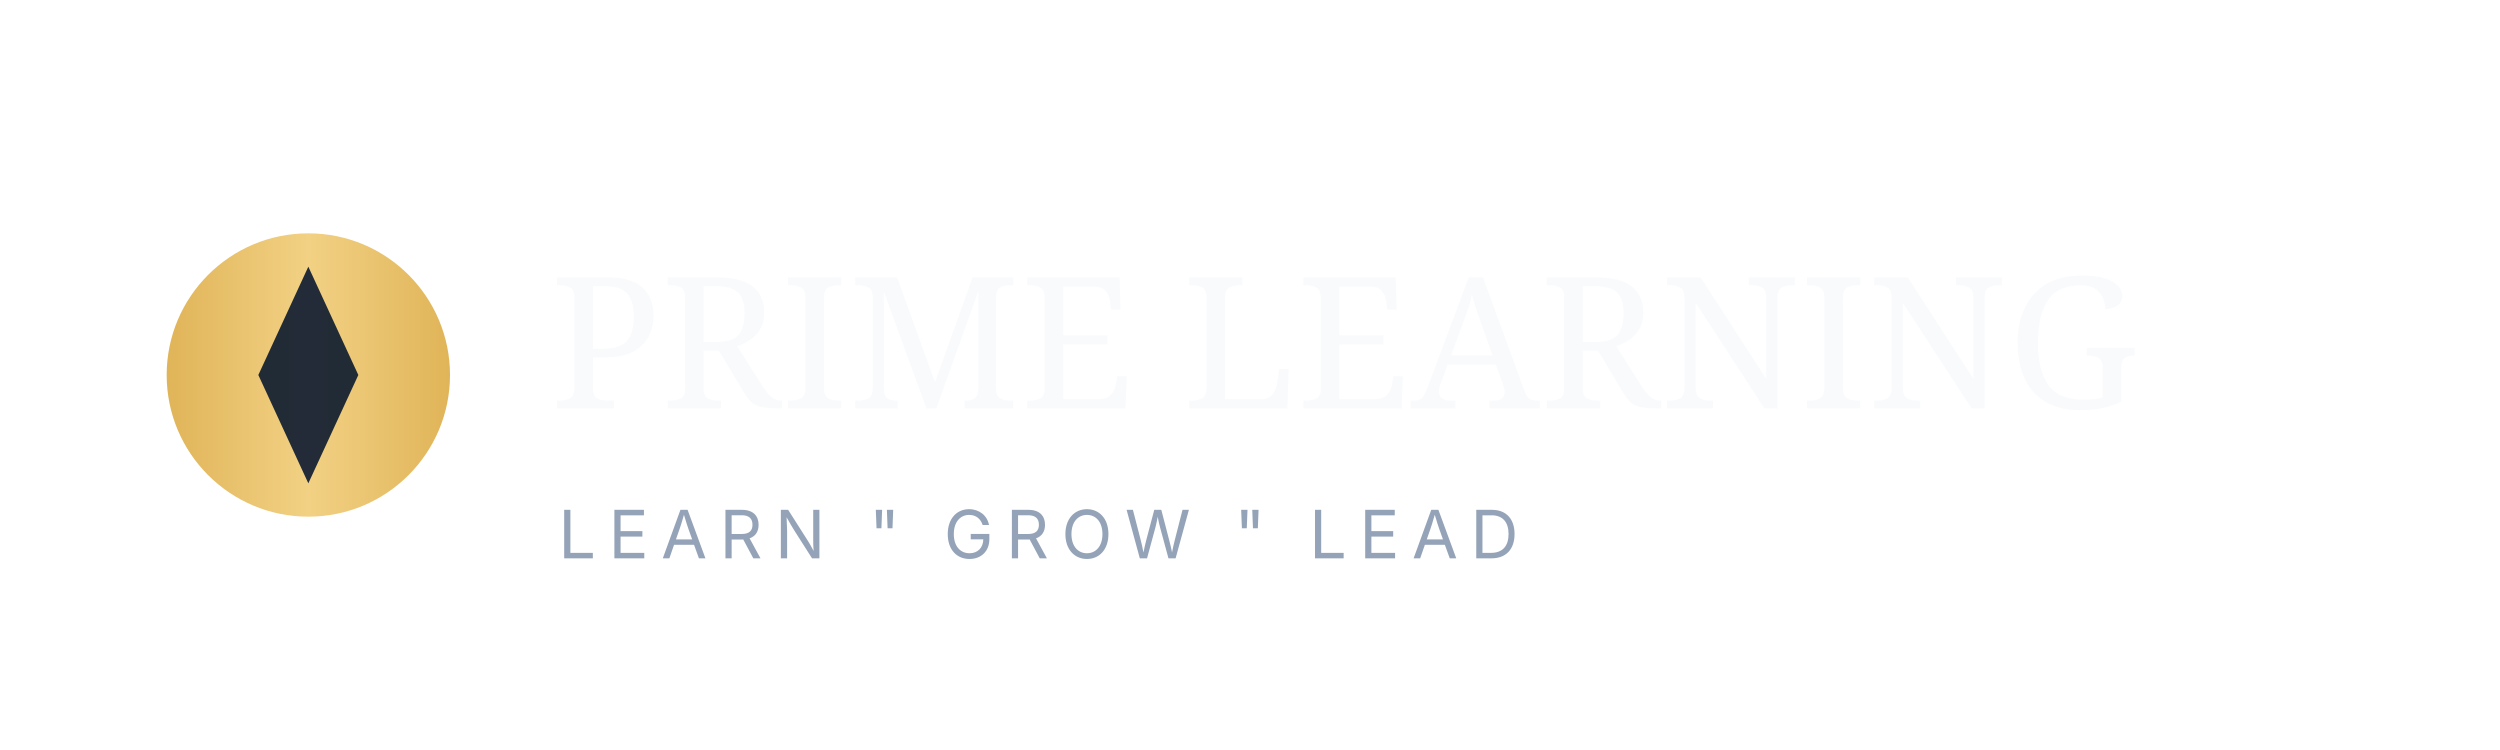
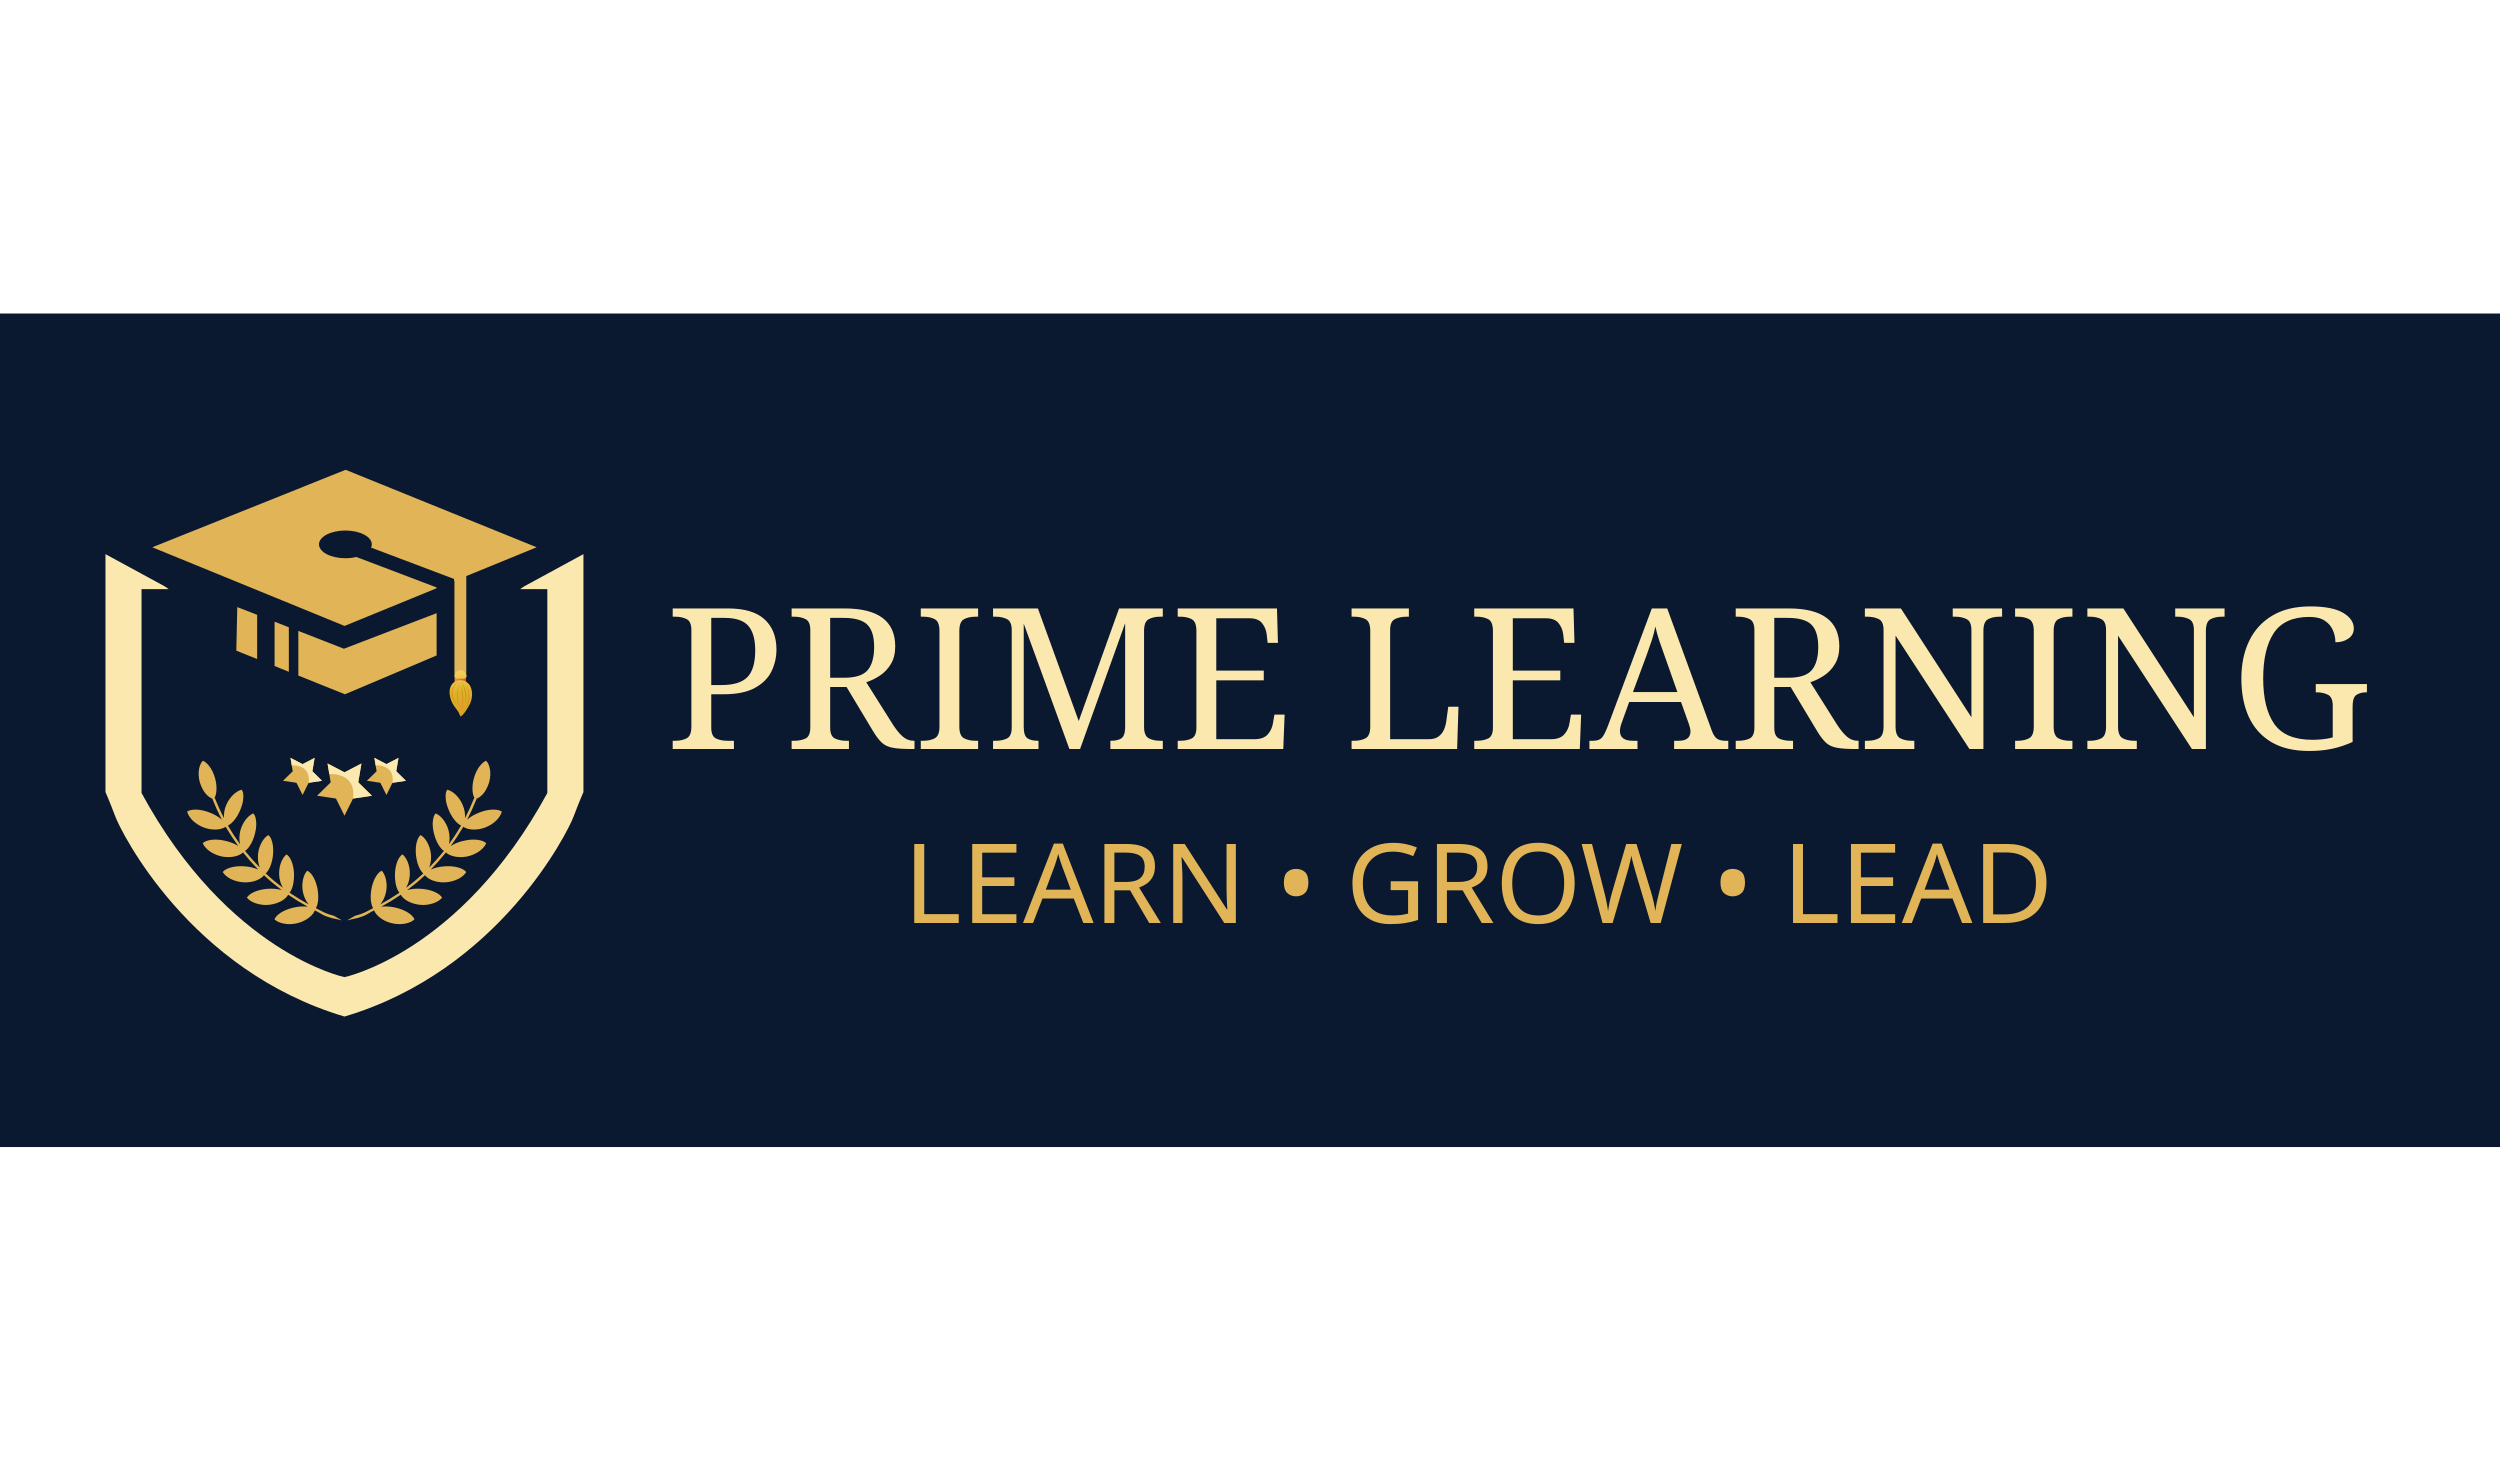
- <svg xmlns="http://www.w3.org/2000/svg" viewBox="0 0 600 180">
+ <svg xmlns="http://www.w3.org/2000/svg" xmlns:xlink="http://www.w3.org/1999/xlink" version="1.1" viewBox="0 0 520.71 304.2">
  <defs>
-     <linearGradient id="gold" x1="0" y1="0" x2="1" y2="0">
-       <stop offset="0%" stop-color="#e0b458" />
-       <stop offset="50%" stop-color="#f2d184" />
-       <stop offset="100%" stop-color="#e0b458" />
+     <style>
+       .st0 {
+         font-family: Georgia, Georgia;
+         font-size: 41.01px;
+       }
+ 
+       .st0, .st1 {
+         fill: #fbe8ae;
+       }
+ 
+       .st2 {
+         fill: #eaa821;
+       }
+ 
+       .st3 {
+         fill: #0a192f;
+       }
+ 
+       .st4 {
+         fill: url(#linear-gradient1);
+       }
+ 
+       .st5 {
+         isolation: isolate;
+       }
+ 
+       .st6 {
+         font-family: Montserrat-Regular, Montserrat;
+         font-size: 23.04px;
+       }
+ 
+       .st6, .st7 {
+         fill: #e0b457;
+       }
+ 
+       .st8 {
+         fill: #f68c1f;
+         mix-blend-mode: darken;
+       }
+ 
+       .st9 {
+         fill: #fce9af;
+       }
+ 
+       .st10 {
+         fill: url(#Orange);
+       }
+ 
+       .st11 {
+         fill: url(#linear-gradient);
+       }
+     </style>
+     <linearGradient id="linear-gradient" x1="94.96" y1="136.3" x2="98.43" y2="152.9" gradientUnits="userSpaceOnUse">
+       <stop offset="0" stop-color="#e38b25" />
+       <stop offset=".07" stop-color="#e9a73b" />
+       <stop offset=".16" stop-color="#f0c452" />
+       <stop offset=".21" stop-color="#f3d05b" />
+       <stop offset=".32" stop-color="#e9c547" />
+       <stop offset=".47" stop-color="#dab328" />
+       <stop offset=".75" stop-color="#dea026" />
+       <stop offset="1" stop-color="#e38b25" />
    </linearGradient>
+     <linearGradient id="Orange" x1="94.69" y1="141.67" x2="97.08" y2="141.67" gradientUnits="userSpaceOnUse">
+       <stop offset="0" stop-color="#f2954d" />
+       <stop offset=".5" stop-color="#eb6f24" />
+       <stop offset="1" stop-color="#d15a27" />
+     </linearGradient>
+     <linearGradient id="linear-gradient1" x1="94.32" y1="136.44" x2="97.78" y2="152.99" xlink:href="#linear-gradient" />
  </defs>
-   <rect width="600" height="180" fill="transparent" />
-   <g transform="translate(32,36)">
-     <circle cx="42" cy="54" r="34" fill="url(#gold)" />
-     <path d="M42 28 L54 54 L42 80 L30 54 Z" fill="#0b192f" opacity="0.9" />
-     <text x="100" y="62" font-family="Georgia, serif" font-size="44" fill="#f8fafc">PRIME LEARNING</text>
-     <text x="102" y="98" font-family="system-ui, -apple-system, Segoe UI, sans-serif" font-size="16" letter-spacing="3" fill="#94a3b8">LEARN " GROW " LEAD</text>
+   <g class="st5">
+     <g id="Layer_1">
+       <g>
+         <rect class="st3" x="-14.32" y="65.3" width="549.35" height="173.61" />
+         <text class="st0" transform="translate(138.55 156.01)">
+           <tspan x="0" y="0">PRIME LEARNING</tspan>
+         </text>
+         <text class="st6" transform="translate(188.19 192.24)">
+           <tspan x="0" y="0">LEARN • GROW • LEAD</tspan>
+         </text>
+         <g>
+           <g>
+             <g>
+               <path class="st7" d="M71.22,191.7c-.89-.23-1.99-.45-1.99-.45.25.06-.07,0,0,0-2.07-.53-2.22-.93-3.65-1.64-.33.92-1.59,2.14-3.55,2.65-2.11.56-4.11-.01-4.86-.77.35-.94,1.87-1.97,3.94-2.45,1.13-.26,2.16-.3,2.99-.19-1.31-.71-2.58-1.48-3.81-2.32h0s-.02-.01-.03-.02c-.07-.05-.14-.09-.21-.14h0s-.01-.02-.02-.02c-.22.4-.63.83-1.23,1.21-.68.42-1.59.76-2.68.89-1.1.14-2.09-.05-2.93-.33-.83-.28-1.44-.74-1.77-1.15.48-.87,2.15-1.68,4.26-1.84,1.16-.09,2.19.02,2.99.25-1.23-.92-2.43-1.9-3.55-2.96-.04-.04-.09-.08-.13-.13-.59.79-2.12,1.57-4.17,1.49-1.09-.04-2.06-.36-2.85-.75-.77-.41-1.32-.94-1.58-1.4.6-.79,2.39-1.35,4.48-1.19,1.07.06,1.99.3,2.72.59.07.03.13.06.2.09-1.04-1.06-2.03-2.17-2.97-3.33h0s-.04-.04-.05-.07c-.04-.05-.09-.1-.13-.16h0s0-.02-.01-.02c-.7.69-2.33,1.23-4.35.87-1.06-.21-1.99-.66-2.7-1.17-.69-.53-1.17-1.13-1.35-1.62.71-.69,2.57-.99,4.61-.51,1.05.22,1.93.58,2.6.99.07.04.13.08.2.13-.91-1.25-1.76-2.54-2.54-3.87-.03-.05-.06-.11-.09-.16-.8.58-2.49.87-4.43.21-1.01-.37-1.87-.94-2.5-1.56-.6-.63-.99-1.29-1.1-1.81.8-.57,2.69-.59,4.64.18.99.38,1.83.86,2.42,1.37.06.05.11.1.17.15-.73-1.41-1.38-2.85-1.97-4.33l.08-.03c-.43-.13-.91-.45-1.38-.96-.55-.59-1-1.45-1.32-2.47-.57-2.06-.07-3.86.64-4.5.91.37,2,1.72,2.52,3.6.29.94.34,1.85.3,2.61-.04.65-.2,1.2-.43,1.59l.09-.04c.57,1.44,1.21,2.85,1.92,4.23,0-.06-.02-.1-.02-.16-.03-.79.09-1.71.49-2.64.82-1.88,2.25-2.95,3.21-3.16.25.32.38.87.34,1.57-.02.69-.17,1.53-.56,2.46-.65,1.69-1.75,3.04-2.65,3.44.03.05.05.1.08.15.76,1.29,1.58,2.54,2.46,3.76-.01-.05-.03-.09-.04-.14-.16-.77-.15-1.71.08-2.69.53-1.99,1.79-3.26,2.71-3.61.29.28.5.81.57,1.51.1.68.05,1.54-.18,2.51-.39,1.76-1.28,3.26-2.11,3.79.04.05.08.11.13.17.93,1.15,1.91,2.25,2.95,3.31-.02-.05-.04-.09-.06-.14-.28-.73-.4-1.67-.32-2.67.22-2.04,1.29-3.49,2.15-3.97.33.24.61.73.79,1.41.2.66.27,1.53.2,2.51-.13,1.81-.79,3.42-1.53,4.07.04.04.08.08.12.12,1.1,1.03,2.26,1.98,3.46,2.88-.42-.7-.74-1.64-.79-2.72-.09-2.04.76-3.65,1.53-4.24.71.39,1.41,1.76,1.55,3.73.07.98-.02,1.93-.21,2.71-.16.66-.41,1.19-.7,1.53.07.05.14.1.22.15,1.21.82,2.47,1.59,3.76,2.29-.53-.63-.99-1.52-1.2-2.59-.39-1.99.22-3.73.89-4.42.76.28,1.65,1.54,2.09,3.46.39,1.8.24,3.5-.28,4.33,1.4.69,1.79,1.1,3.77,1.6" />
+               <path class="st2" d="M69.59,190.73" />
+             </g>
+             <g>
+               <path class="st7" d="M72.28,191.7c.89-.23,1.99-.45,1.99-.45-.25.06.07,0,0,0,2.07-.53,2.22-.93,3.65-1.64.33.92,1.59,2.14,3.55,2.65,2.11.56,4.11-.01,4.86-.77-.35-.94-1.87-1.97-3.94-2.45-1.13-.26-2.16-.3-2.99-.19,1.31-.71,2.58-1.48,3.81-2.32h0s.02-.01.03-.02c.07-.05.14-.09.21-.14h0s.01-.02.02-.02c.22.4.63.83,1.23,1.21.68.42,1.59.76,2.68.89,1.1.14,2.09-.05,2.93-.33.83-.28,1.44-.74,1.77-1.15-.48-.87-2.15-1.68-4.26-1.84-1.16-.09-2.19.02-2.99.25,1.23-.92,2.43-1.9,3.55-2.96.04-.04.09-.08.13-.13.59.79,2.12,1.57,4.17,1.49,1.09-.04,2.06-.36,2.85-.75.77-.41,1.32-.94,1.58-1.4-.6-.79-2.39-1.35-4.48-1.19-1.07.06-1.99.3-2.72.59-.07.03-.13.06-.2.09,1.04-1.06,2.03-2.17,2.97-3.33h0s.04-.04.05-.07c.04-.05.09-.1.13-.16h0s0-.02.01-.02c.7.69,2.33,1.23,4.35.87,1.06-.21,1.99-.66,2.7-1.17.69-.53,1.17-1.13,1.35-1.62-.71-.69-2.57-.99-4.61-.51-1.05.22-1.93.58-2.6.99-.07.04-.13.08-.2.13.91-1.25,1.76-2.54,2.54-3.87.03-.05.06-.11.09-.16.8.58,2.49.87,4.43.21,1.01-.37,1.87-.94,2.5-1.56.6-.63.99-1.29,1.1-1.81-.8-.57-2.69-.59-4.64.18-.99.38-1.83.86-2.42,1.37-.06.05-.11.1-.17.15.73-1.41,1.38-2.85,1.97-4.33l-.08-.03c.43-.13.91-.45,1.38-.96.55-.59,1-1.45,1.32-2.47.57-2.06.07-3.86-.64-4.5-.91.37-2,1.72-2.52,3.6-.29.94-.34,1.85-.3,2.61.04.65.2,1.2.43,1.59l-.09-.04c-.57,1.44-1.21,2.85-1.92,4.23,0-.06.02-.1.02-.16.03-.79-.09-1.71-.49-2.64-.82-1.88-2.25-2.95-3.21-3.16-.25.32-.38.87-.34,1.57.02.69.17,1.53.56,2.46.65,1.69,1.75,3.04,2.65,3.44-.03.05-.05.1-.08.15-.76,1.29-1.58,2.54-2.46,3.76.01-.05.03-.09.04-.14.16-.77.15-1.71-.08-2.69-.53-1.99-1.79-3.26-2.71-3.61-.29.28-.5.81-.57,1.51-.1.68-.05,1.54.18,2.51.39,1.76,1.28,3.26,2.11,3.79-.04.05-.08.11-.13.17-.93,1.15-1.91,2.25-2.95,3.31.02-.05.04-.09.06-.14.28-.73.4-1.67.32-2.67-.22-2.04-1.29-3.49-2.15-3.97-.33.24-.61.73-.79,1.41-.2.66-.27,1.53-.2,2.51.13,1.81.79,3.42,1.53,4.07-.04.04-.08.08-.12.12-1.1,1.03-2.26,1.98-3.46,2.88.42-.7.74-1.64.79-2.72.09-2.04-.76-3.65-1.53-4.24-.71.39-1.41,1.76-1.55,3.73-.07.98.02,1.93.21,2.71.16.66.41,1.19.7,1.53-.07.05-.14.1-.22.15-1.21.82-2.47,1.59-3.76,2.29.53-.63.99-1.52,1.2-2.59.39-1.99-.22-3.73-.89-4.42-.76.28-1.65,1.54-2.09,3.46-.39,1.8-.24,3.5.28,4.33-1.4.69-1.79,1.1-3.77,1.6" />
+               <path class="st2" d="M73.91,190.73" />
+             </g>
+           </g>
+           <g>
+             <polygon class="st7" points="49.42 126.45 53.56 128.06 53.56 137.27 49.22 135.52 49.42 126.45" />
+             <polygon class="st7" points="57.19 129.49 60.16 130.65 60.16 139.92 57.19 138.72 57.19 129.49" />
+             <polygon class="st7" points="90.94 127.71 90.94 136.52 71.84 144.61 62.14 140.71 62.14 131.41 71.63 135.12 90.94 127.71" />
+             <path class="st7" d="M111.78,113.99l-39.8-16.14-40.26,16.14,40.04,16.38,19.18-7.85v-.16l-16.71-6.35c-.7.17-1.48.26-2.3.26-3.04,0-5.49-1.29-5.49-2.89s2.46-2.88,5.49-2.88,5.51,1.28,5.51,2.88c0,.24-.05.46-.16.67l17.29,6.54v.44l17.21-7.04Z" />
+             <rect class="st7" x="94.65" y="116.7" width="2.47" height="23.58" />
+             <g>
+               <path class="st11" d="M97.17,140.75c0,.64-.57,1.16-1.27,1.16s-1.27-.52-1.27-1.16.57-1.16,1.27-1.16,1.27.52,1.27,1.16Z" />
+               <path class="st10" d="M95.89,141.37c-1,0-1.2-.17-1.2-.17v.94h2.39v-.94s-.19.17-1.19.17Z" />
+               <path class="st4" d="M97.63,142.46c-.4-.49-1.04-.79-1.71-.79-.75,0-1.46.37-1.85.96-.94,1.45-.2,3.61.83,4.86.06.07.12.15.18.23.01.02.03.04.04.06.04.06.09.12.13.18.01.02.02.03.03.05.04.07.09.14.13.2,0,0,0,.02.01.02.05.08.09.15.13.23.16.3.29.58.39.82.6-.47,1.02-1.09,1.41-1.72.41-.66.76-1.34.9-2.1.36-1.99-.62-3.03-.62-3.02Z" />
+               <path class="st8" d="M95.24,142.05s-.06.06-.16.18c-.1.11-.23.29-.36.5-.07.11-.13.23-.19.36-.03.07-.05.14-.08.2-.03.07-.06.14-.07.22-.02.07-.04.15-.06.23-.01.08-.02.16-.03.24l-.02.12v.12s0,.24,0,.24c.01.16.03.33.06.48.05.16.07.31.12.46.06.14.11.29.16.42.06.13.13.25.19.36.03.06.06.11.09.16.03.05.06.1.09.14.06.09.11.16.15.23.08.13.13.2.13.2,0,0-.06-.07-.16-.18-.05-.06-.11-.13-.18-.21-.03-.04-.07-.08-.11-.13-.03-.05-.07-.1-.1-.16-.07-.11-.15-.23-.23-.36-.06-.13-.13-.28-.2-.43-.06-.15-.1-.31-.14-.48-.03-.17-.05-.34-.07-.51v-.26s.01-.13.01-.13l.02-.13c.01-.08.03-.17.04-.25.03-.08.05-.16.07-.24.02-.08.05-.15.09-.22.03-.07.06-.14.1-.21.08-.13.15-.25.23-.36.07-.11.16-.2.23-.28.07-.08.14-.14.2-.2.11-.1.19-.15.19-.15Z" />
+               <path class="st8" d="M95.67,142.05s-.02.09-.05.24c-.02.08-.04.17-.06.27-.02.11-.04.23-.07.36-.05.26-.09.57-.12.9-.02.16-.03.33-.04.51-.02.17-.01.35-.01.52,0,.18.01.35.02.52.02.17.03.34.06.5.04.16.05.32.09.46.04.14.08.28.12.41.05.12.1.24.14.34.04.1.1.18.13.25.08.14.12.22.12.22,0,0-.06-.07-.15-.2-.04-.07-.11-.14-.16-.24-.05-.1-.11-.21-.17-.33-.05-.13-.1-.26-.15-.41-.05-.15-.08-.31-.12-.47-.03-.17-.05-.34-.07-.51,0-.18-.02-.36-.02-.53,0-.18,0-.36.02-.53.01-.18.03-.35.06-.51.02-.17.06-.33.09-.48.03-.15.07-.29.1-.42.07-.26.14-.47.19-.62.05-.15.09-.23.09-.23Z" />
+               <path class="st8" d="M95.99,142.68s.03.08.08.23c.04.15.11.35.16.61.03.13.05.26.08.41.02.15.05.3.07.46.04.32.07.66.08,1.01,0,.17,0,.34,0,.51,0,.17-.01.34-.02.5,0,.16-.03.32-.04.46-.01.15-.03.29-.05.41-.03.26-.09.47-.12.61-.04.15-.06.23-.06.23,0,0,0-.09.02-.24,0-.07.02-.17.02-.27,0-.1.01-.22.02-.35,0-.13.02-.27.02-.41,0-.15.01-.3.01-.46,0-.16,0-.33,0-.49,0-.17,0-.34-.01-.51,0-.34-.03-.68-.06-1-.03-.32-.05-.62-.09-.87-.03-.25-.06-.47-.09-.62-.03-.15-.04-.23-.04-.23Z" />
+               <path class="st8" d="M96.18,141.99s.05.07.12.19c.07.13.18.31.27.53.1.23.2.49.29.79.04.15.09.3.12.46.03.16.07.32.09.48.03.16.04.32.05.48.02.16.01.32,0,.47,0,.15-.01.3-.03.44,0,.07-.01.14-.02.2-.01.06-.02.13-.03.19-.02.12-.04.23-.07.33-.03.1-.05.18-.07.25-.04.14-.07.21-.07.21,0,0,.01-.08.03-.22.01-.07.02-.15.04-.25,0-.1.02-.21.03-.33,0-.06.01-.12.02-.19,0-.06,0-.13,0-.2,0-.14,0-.28,0-.43,0-.15,0-.3-.03-.46-.01-.16-.03-.32-.05-.47-.02-.16-.05-.32-.08-.47-.03-.16-.07-.31-.1-.45-.04-.14-.07-.29-.11-.42-.04-.13-.08-.26-.12-.37-.08-.23-.15-.42-.2-.55-.05-.13-.09-.21-.09-.21Z" />
+               <path class="st8" d="M97.17,142.68s.16.3.31.78c.03.12.08.25.11.39.04.14.07.29.09.44.03.15.04.32.06.48.01.16.02.33.02.5-.01.17,0,.33-.04.5-.02.16-.04.33-.09.48-.04.15-.07.3-.13.44-.06.13-.09.27-.16.38-.06.11-.12.21-.17.3-.06.09-.12.16-.16.22-.09.12-.14.19-.14.19,0,0,.04-.07.11-.2.04-.06.08-.14.13-.23.04-.09.08-.2.13-.31.06-.11.08-.24.13-.38.05-.13.07-.28.1-.43.04-.15.05-.31.07-.46.02-.16.02-.32.03-.48,0-.16,0-.33,0-.49-.02-.16-.02-.32-.04-.47-.02-.15-.04-.3-.06-.44-.02-.14-.05-.27-.07-.39-.06-.24-.1-.44-.14-.58-.04-.14-.06-.22-.06-.22Z" />
+             </g>
+           </g>
+           <path class="st1" d="M121.52,115.42v49.55s-.86,1.95-2.04,5.08c-1.16,3.14-15.45,32.09-47.73,41.68-32.29-9.59-46.58-38.54-47.74-41.68-1.18-3.14-2.04-5.08-2.04-5.08v-49.55l12.34,6.71.84.58h-5.67v42.46c18.1,33.36,42.27,38.35,42.27,38.35,0,0,24.15-4.99,42.25-38.35v-42.46h-5.67l.84-.58,12.34-6.71Z" />
+           <g>
+             <g>
+               <polygon class="st7" points="71.75 169.89 73.53 166.33 77.46 165.74 74.62 162.95 75.28 159.02 71.75 160.86 68.22 159.02 68.88 162.95 66.04 165.74 69.98 166.33 71.75 169.89" />
+               <path class="st9" d="M74.62,162.95l.66-3.92-3.53,1.84-3.53-1.84.37,2.2s5.67-.5,4.94,5.1l3.94-.59-2.84-2.79Z" />
+             </g>
+             <g>
+               <polygon class="st7" points="63.02 165.58 64.28 163.04 67.08 162.62 65.06 160.64 65.53 157.85 63.02 159.15 60.5 157.85 60.97 160.64 58.95 162.62 61.75 163.04 63.02 165.58" />
+               <path class="st9" d="M65.06,160.64l.47-2.79-2.51,1.31-2.51-1.31.26,1.57s4.03-.35,3.51,3.63l2.8-.42-2.02-1.99Z" />
+             </g>
+             <g>
+               <polygon class="st7" points="80.49 165.58 81.75 163.04 84.55 162.62 82.53 160.64 83 157.85 80.49 159.15 77.97 157.85 78.44 160.64 76.42 162.62 79.22 163.04 80.49 165.58" />
+               <path class="st9" d="M82.53,160.64l.47-2.79-2.51,1.31-2.51-1.31.26,1.57s4.03-.35,3.51,3.63l2.8-.42-2.02-1.99Z" />
+             </g>
+           </g>
+         </g>
+       </g>
+     </g>
  </g>
</svg>
